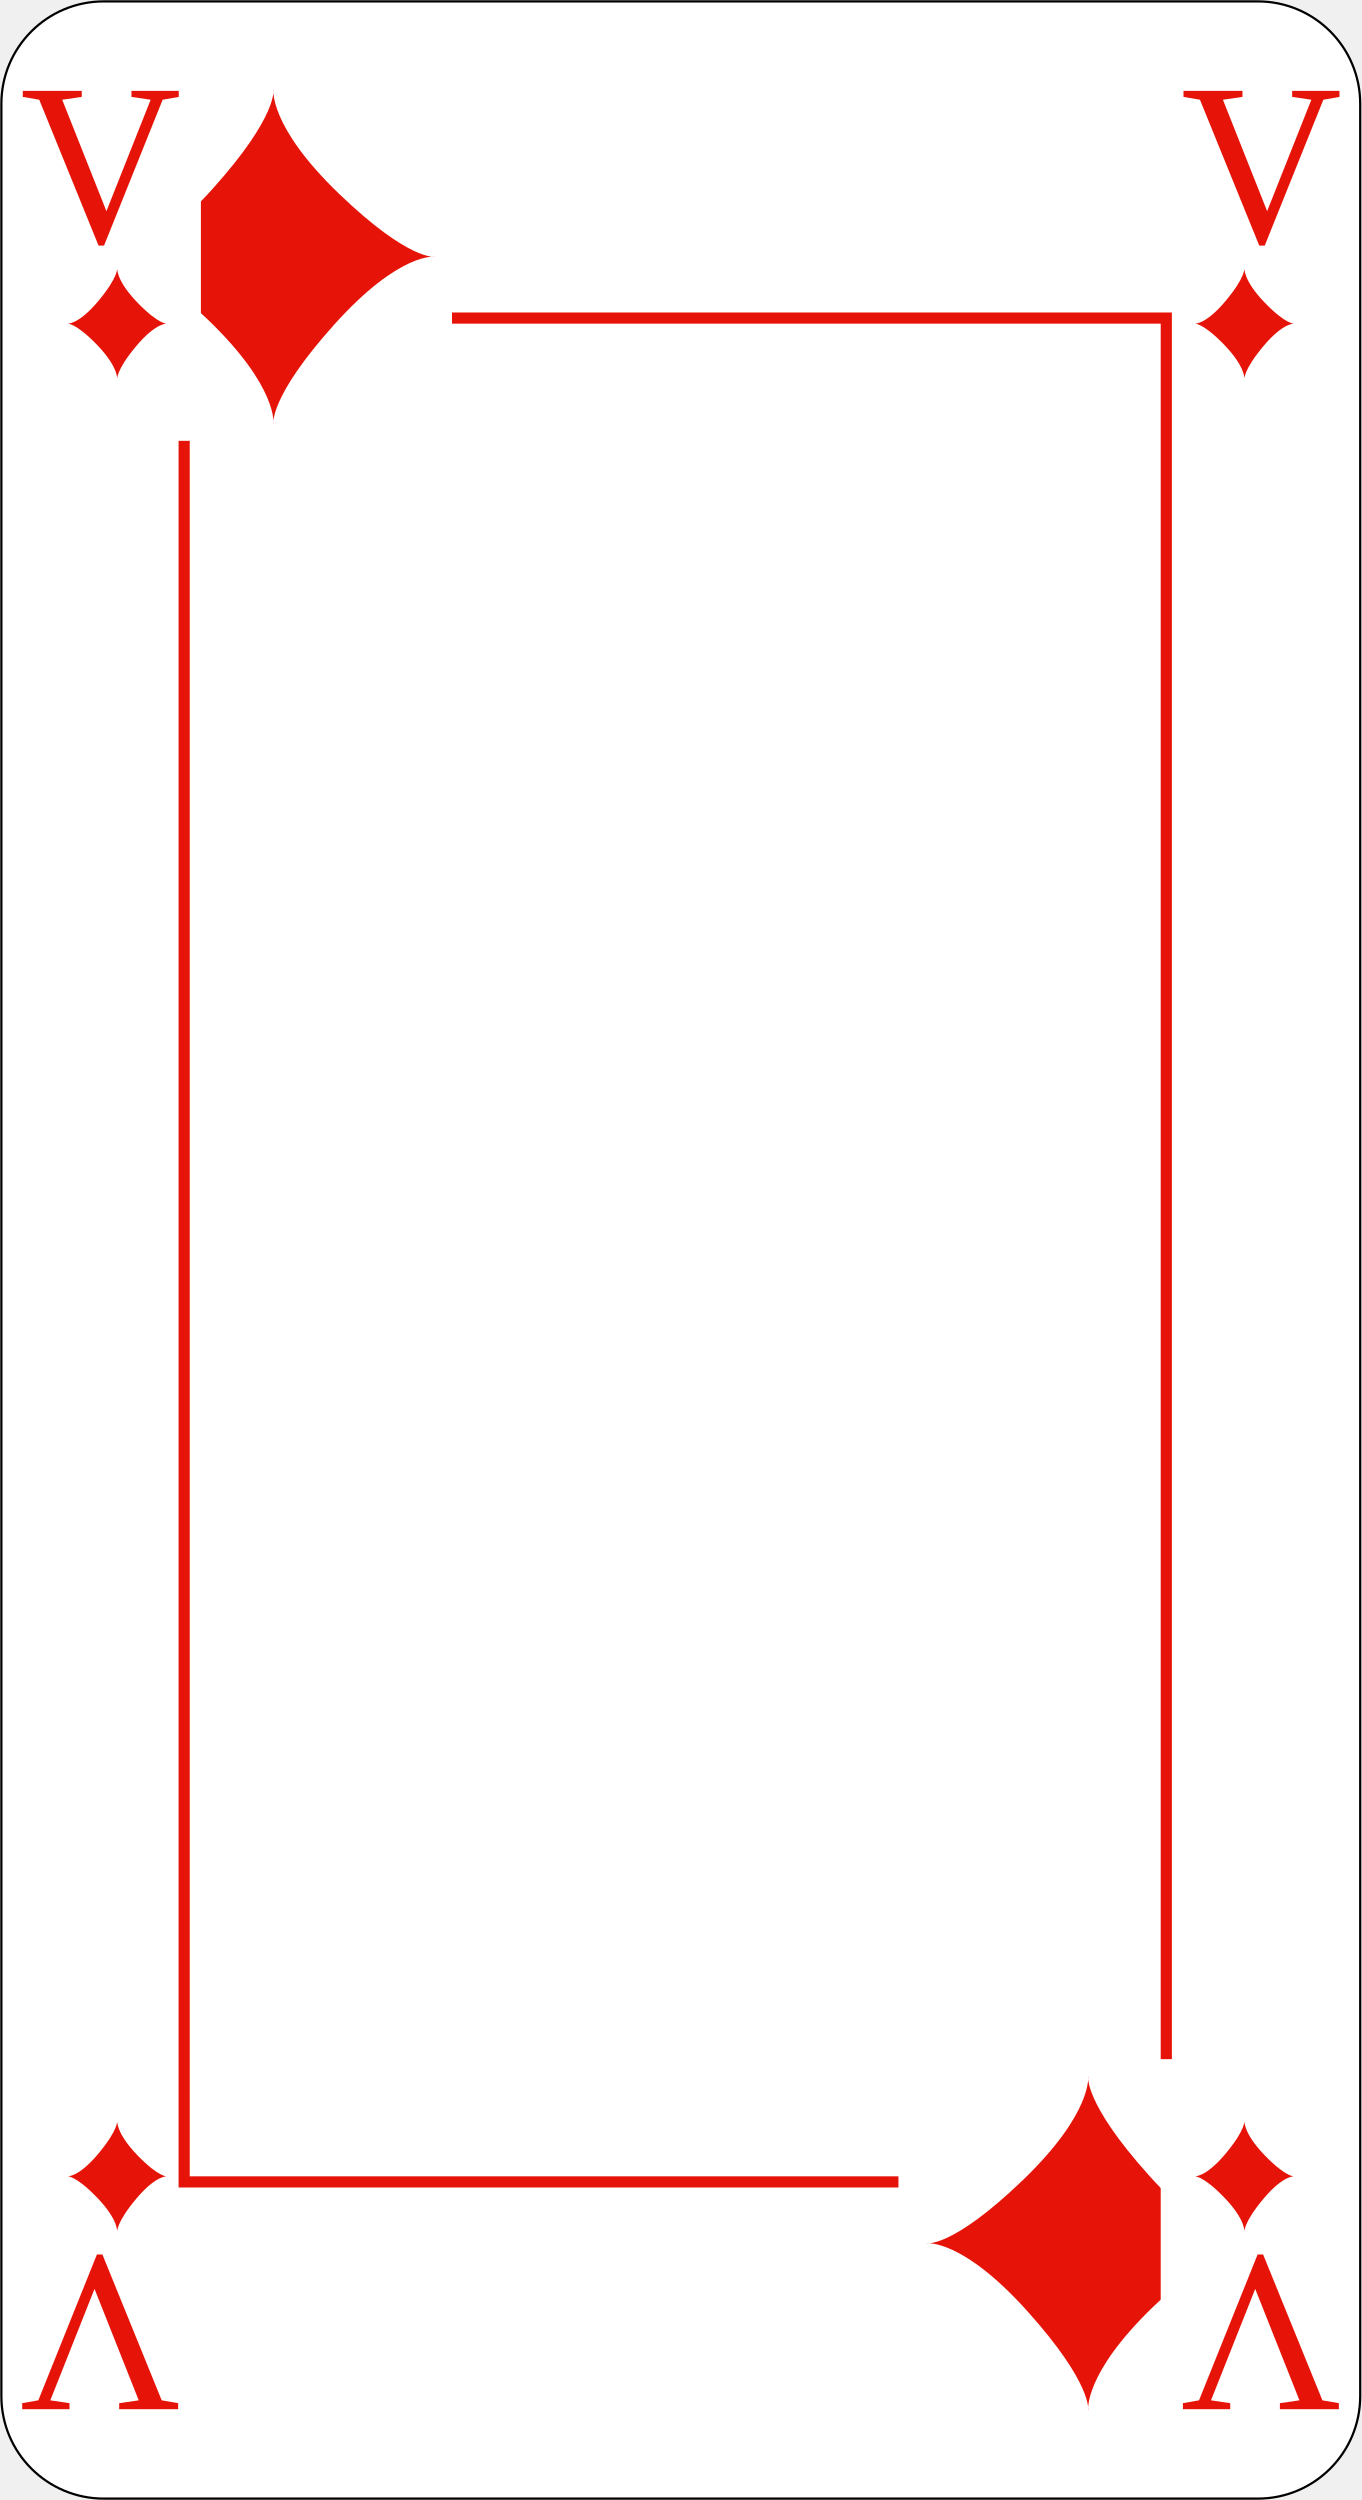
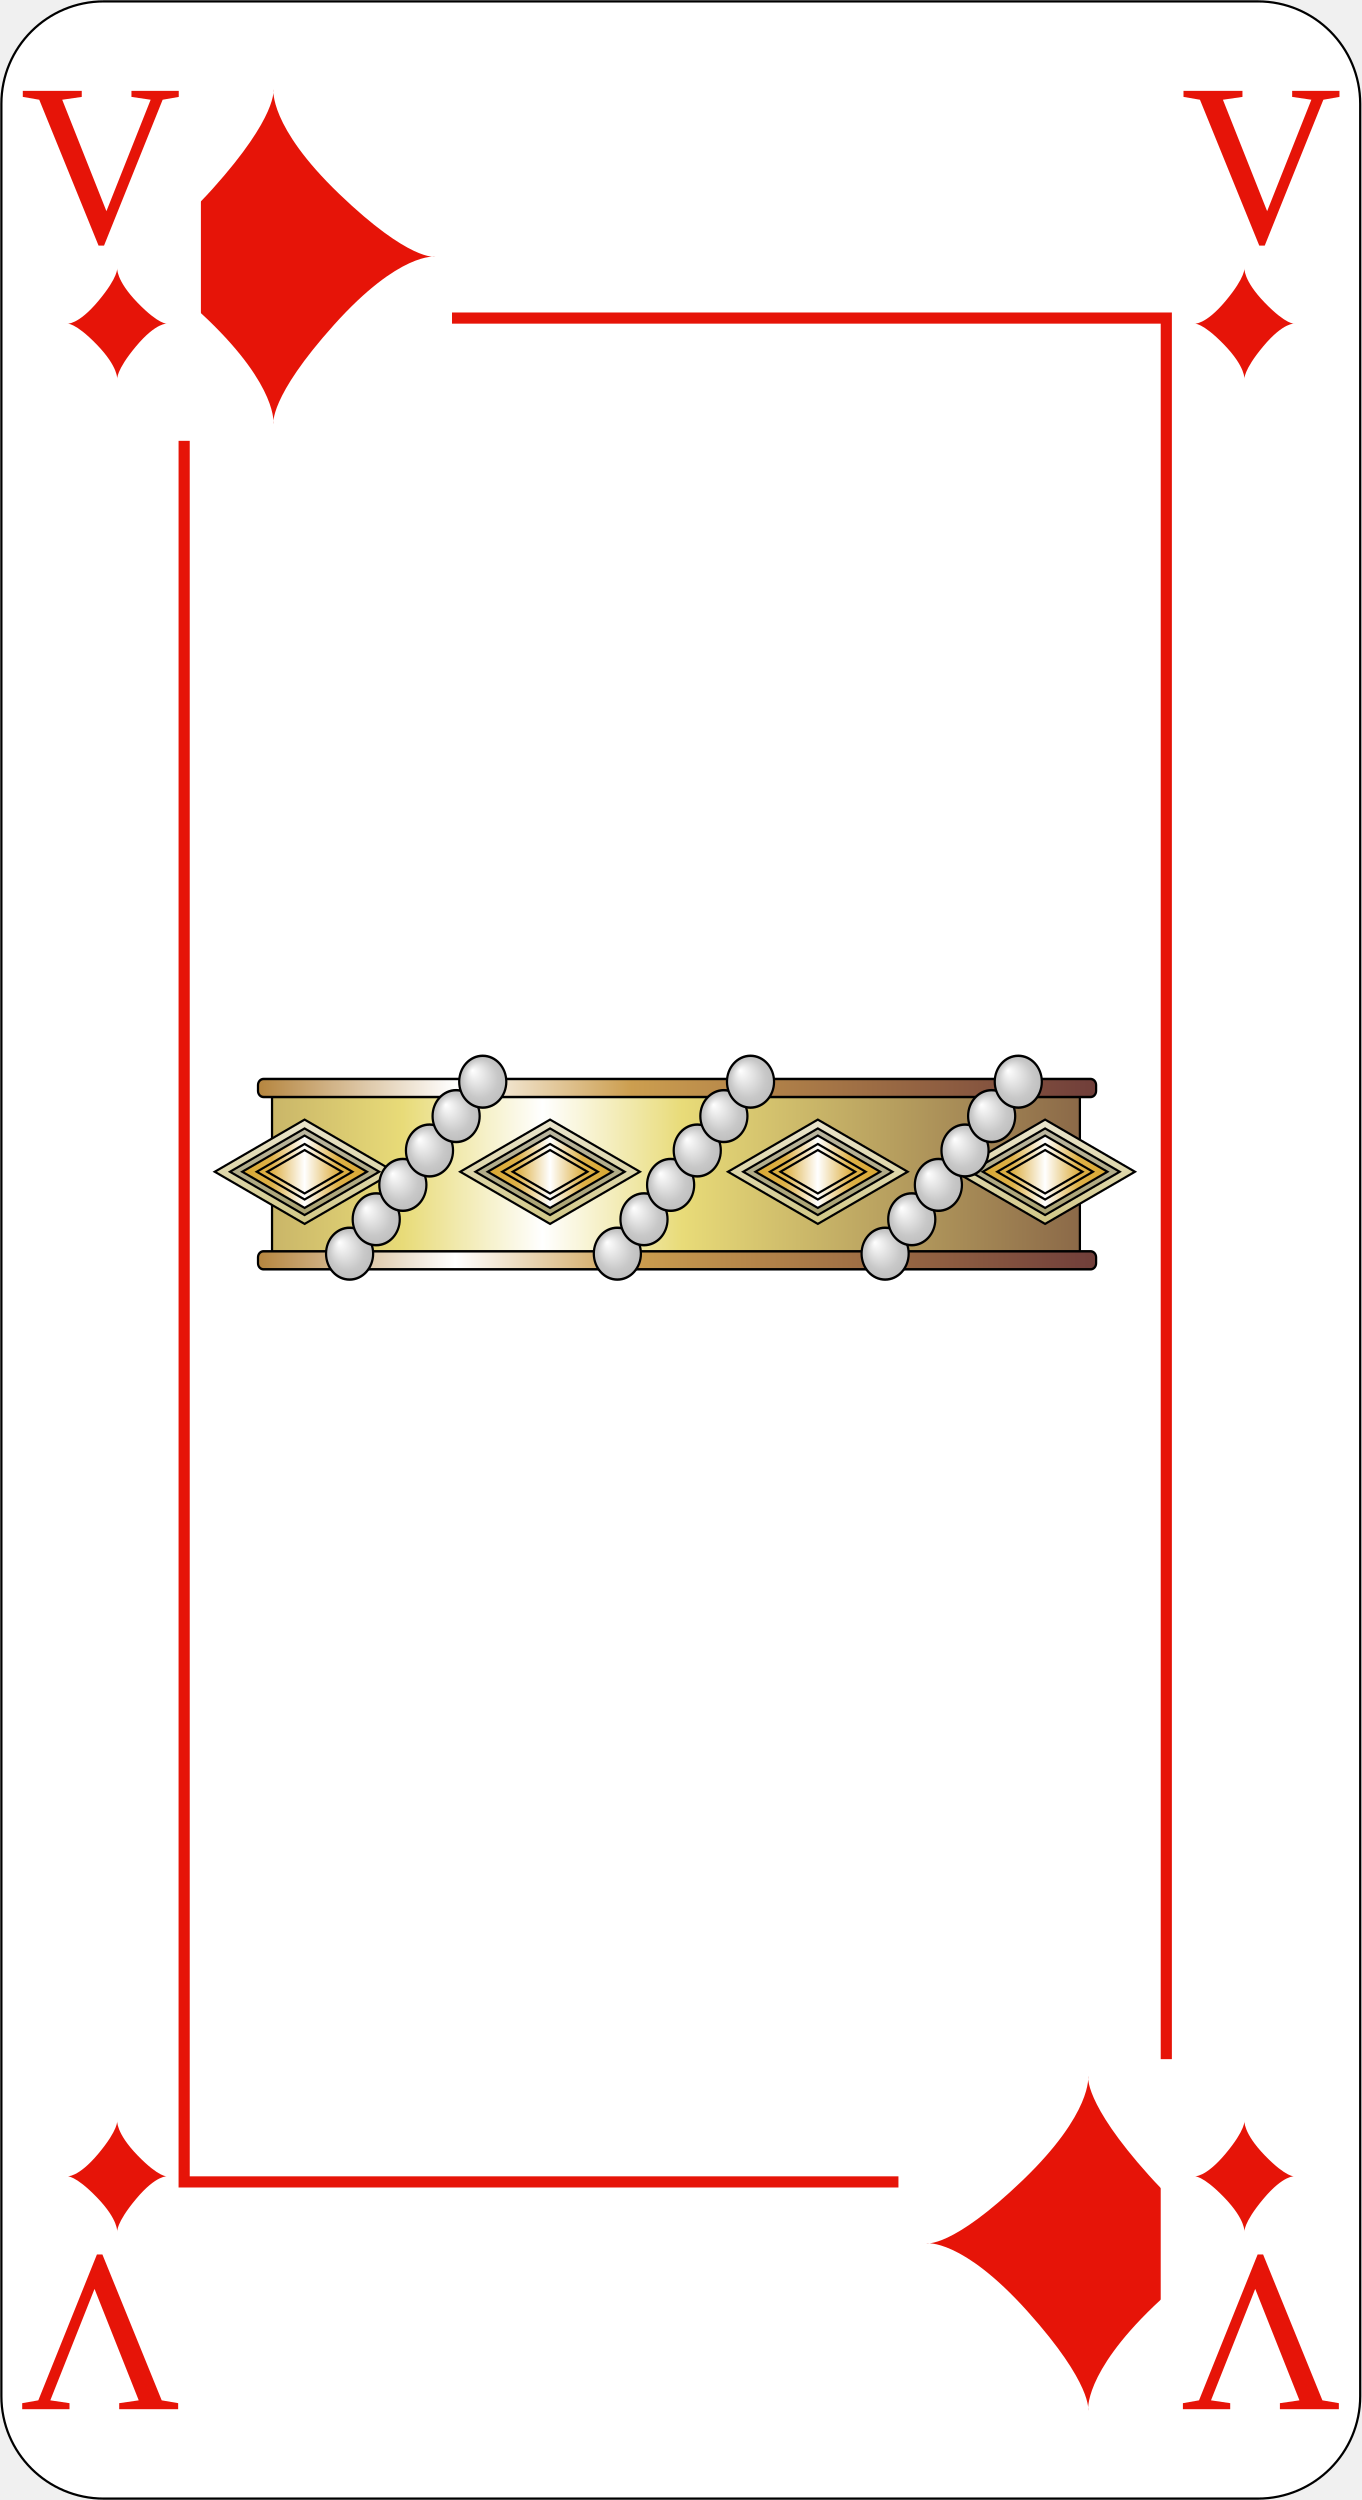
- <svg xmlns="http://www.w3.org/2000/svg" width="61" height="112" id="svg2" version="1.0">
+ <svg xmlns="http://www.w3.org/2000/svg" xmlns:xlink="http://www.w3.org/1999/xlink" width="61" height="112" id="svg2" version="1.0">
  <defs id="defs4">
    <clipPath clipPathUnits="userSpaceOnUse" id="clipPath20992">
      <rect style="fill:#c70000;fill-opacity:1;stroke:#969696;stroke-width:0;stroke-linejoin:miter;stroke-miterlimit:4;stroke-dasharray:none;stroke-opacity:1;display:inline" id="rect20994" width="18.125" height="14.563" x="358" y="581.08" ry="0" />
    </clipPath>
    <clipPath clipPathUnits="userSpaceOnUse" id="clipPath20999">
      <rect style="fill:#c70000;fill-opacity:1;stroke:#969696;stroke-width:0;stroke-linejoin:miter;stroke-miterlimit:4;stroke-dasharray:none;stroke-opacity:1" id="rect21001" width="23.25" height="10.125" x="390" y="582.237" />
    </clipPath>
    <clipPath clipPathUnits="userSpaceOnUse" id="clipPath21010">
      <rect style="fill:#c70000;fill-opacity:1;stroke:#969696;stroke-width:0;stroke-linejoin:miter;stroke-miterlimit:4;stroke-dasharray:none;stroke-opacity:1" id="rect21012" width="65.562" height="114.312" x="387.188" y="478.05" />
    </clipPath>
    <clipPath clipPathUnits="userSpaceOnUse" id="clipPath21016">
      <rect style="fill:#c70000;fill-opacity:1;stroke:#969696;stroke-width:0;stroke-linejoin:miter;stroke-miterlimit:4;stroke-dasharray:none;stroke-opacity:1" id="rect21018" width="69.375" height="37" x="443" y="555.362" />
    </clipPath>
    <clipPath clipPathUnits="userSpaceOnUse" id="clipPath21022">
      <rect style="fill:#c70000;fill-opacity:1;stroke:#969696;stroke-width:0;stroke-linejoin:miter;stroke-miterlimit:4;stroke-dasharray:none;stroke-opacity:1" id="rect21024" width="66.375" height="26.625" x="479" y="565.737" />
    </clipPath>
    <clipPath clipPathUnits="userSpaceOnUse" id="clipPath21028">
      <rect style="fill:#c70000;fill-opacity:1;stroke:#969696;stroke-width:0;stroke-linejoin:miter;stroke-miterlimit:4;stroke-dasharray:none;stroke-opacity:1" id="rect21030" width="131" height="12.625" x="548.5" y="579.737" />
    </clipPath>
    <clipPath clipPathUnits="userSpaceOnUse" id="clipPath21034">
      <rect style="fill:#c70000;fill-opacity:1;stroke:#969696;stroke-width:0;stroke-linejoin:miter;stroke-miterlimit:4;stroke-dasharray:none;stroke-opacity:1" id="rect21036" width="76.75" height="41.5" x="692.25" y="550.862" />
    </clipPath>
    <clipPath clipPathUnits="userSpaceOnUse" id="clipPath21040">
      <rect style="fill:#c70000;fill-opacity:1;stroke:#969696;stroke-width:0;stroke-linejoin:miter;stroke-miterlimit:4;stroke-dasharray:none;stroke-opacity:1" id="rect21042" width="59.5" height="26" x="728" y="566.362" />
    </clipPath>
    <clipPath clipPathUnits="userSpaceOnUse" id="clipPath21046">
      <rect style="fill:#c70000;fill-opacity:1;stroke:#969696;stroke-width:0;stroke-linejoin:miter;stroke-miterlimit:4;stroke-dasharray:none;stroke-opacity:1" id="rect21048" width="143" height="80" x="652" y="512.362" />
    </clipPath>
    <clipPath clipPathUnits="userSpaceOnUse" id="clipPath21052">
      <rect style="fill:#c70000;fill-opacity:1;stroke:#969696;stroke-width:0;stroke-linejoin:miter;stroke-miterlimit:4;stroke-dasharray:none;stroke-opacity:1" id="rect21054" width="65.625" height="37.875" x="784.375" y="554.362" />
    </clipPath>
    <clipPath clipPathUnits="userSpaceOnUse" id="clipPath21058">
      <rect style="fill:#c70000;fill-opacity:1;stroke:#969696;stroke-width:0;stroke-linejoin:miter;stroke-miterlimit:4;stroke-dasharray:none;stroke-opacity:1" id="rect21060" width="32.75" height="12.125" x="826" y="580.237" />
    </clipPath>
    <clipPath clipPathUnits="userSpaceOnUse" id="clipPath3959">
      <rect style="opacity:1;fill:#ffd20a;fill-opacity:1;stroke:#bdbdbd;stroke-width:2;stroke-linejoin:miter;stroke-miterlimit:4;stroke-dasharray:none;stroke-opacity:1" id="rect3961" width="130.992" height="81.034" x="514.951" y="448.362" ry="0" />
    </clipPath>
    <clipPath clipPathUnits="userSpaceOnUse" id="clipPath3965">
      <rect style="opacity:1;fill:#ffd20a;fill-opacity:1;stroke:#bdbdbd;stroke-width:2;stroke-linejoin:miter;stroke-miterlimit:4;stroke-dasharray:none;stroke-opacity:1" id="rect3967" width="51.619" height="32.35" x="536.694" y="496.93" />
    </clipPath>
    <clipPath clipPathUnits="userSpaceOnUse" id="clipPath3971">
      <rect style="opacity:1;fill:#ffd20a;fill-opacity:1;stroke:#bdbdbd;stroke-width:2;stroke-linejoin:miter;stroke-miterlimit:4;stroke-dasharray:none;stroke-opacity:1" id="rect3973" width="97.05" height="52.326" x="556.493" y="476.954" />
    </clipPath>
    <clipPath clipPathUnits="userSpaceOnUse" id="clipPath3977">
      <rect style="opacity:1;fill:#ffd20a;fill-opacity:1;stroke:#bdbdbd;stroke-width:2;stroke-linejoin:miter;stroke-miterlimit:4;stroke-dasharray:none;stroke-opacity:1" id="rect3979" width="34.831" height="15.733" x="615" y="513.547" />
    </clipPath>
    <clipPath clipPathUnits="userSpaceOnUse" id="clipPath3988">
      <rect style="opacity:1;fill:#ffd20a;fill-opacity:1;stroke:#bdbdbd;stroke-width:2.18;stroke-linejoin:miter;stroke-miterlimit:4;stroke-dasharray:none;stroke-opacity:1" id="rect3990" width="152.555" height="96.87" x="199.494" y="431.436" />
    </clipPath>
+     <linearGradient gradientTransform="translate(-28.28427,422.8498)" spreadMethod="reflect" gradientUnits="userSpaceOnUse" y2="309.166" x2="818.922" y1="309.166" x1="646.195" id="linearGradient3488" xlink:href="#linearGradient3482" />
+     <linearGradient gradientTransform="matrix(0.9610188,0,0,0.9610188,25.17071,15.23685)" y2="305.851" x2="825.948" y1="305.851" x1="586.983" spreadMethod="reflect" gradientUnits="userSpaceOnUse" id="linearGradient3314" xlink:href="#linearGradient4678" />
+     <linearGradient gradientTransform="matrix(0.9610188,0,0,0.9610188,25.17071,15.23685)" y2="271.022" x2="833.683" y1="271.022" x1="459.73" gradientUnits="userSpaceOnUse" id="linearGradient3284" xlink:href="#linearGradient4522" />
+     <radialGradient r="7.375" fy="102.5" fx="305.625" cy="105.75" cx="308.875" gradientUnits="userSpaceOnUse" id="radialGradient4810" xlink:href="#linearGradient4536" />
+     <radialGradient r="7.375" fy="102.5" fx="305.625" cy="105.75" cx="308.875" gradientUnits="userSpaceOnUse" id="radialGradient4808" xlink:href="#linearGradient4536" />
+     <radialGradient r="7.375" fy="102.5" fx="305.625" cy="105.75" cx="308.875" gradientUnits="userSpaceOnUse" id="radialGradient4806" xlink:href="#linearGradient4536" />
+     <radialGradient r="7.375" fy="102.5" fx="305.625" cy="105.75" cx="308.875" gradientUnits="userSpaceOnUse" id="radialGradient4804" xlink:href="#linearGradient4536" />
+     <radialGradient r="7.375" fy="102.5" fx="305.625" cy="105.75" cx="308.875" gradientUnits="userSpaceOnUse" id="radialGradient4802" xlink:href="#linearGradient4536" />
+     <radialGradient r="7.375" fy="102.5" fx="305.625" cy="105.75" cx="308.875" gradientUnits="userSpaceOnUse" id="radialGradient4800" xlink:href="#linearGradient4536" />
+     <radialGradient r="7.375" fy="102.5" fx="305.625" cy="105.75" cx="308.875" gradientUnits="userSpaceOnUse" id="radialGradient4798" xlink:href="#linearGradient4536" />
+     <radialGradient r="7.375" fy="102.5" fx="305.625" cy="105.75" cx="308.875" gradientUnits="userSpaceOnUse" id="radialGradient4796" xlink:href="#linearGradient4536" />
+     <radialGradient r="7.375" fy="102.5" fx="305.625" cy="105.75" cx="308.875" gradientUnits="userSpaceOnUse" id="radialGradient4794" xlink:href="#linearGradient4536" />
+     <radialGradient r="7.375" fy="102.5" fx="305.625" cy="105.75" cx="308.875" gradientUnits="userSpaceOnUse" id="radialGradient4792" xlink:href="#linearGradient4536" />
+     <radialGradient r="7.375" fy="102.5" fx="305.625" cy="105.75" cx="308.875" gradientUnits="userSpaceOnUse" id="radialGradient4790" xlink:href="#linearGradient4536" />
+     <radialGradient r="7.375" fy="102.5" fx="305.625" cy="105.75" cx="308.875" gradientUnits="userSpaceOnUse" id="radialGradient4788" xlink:href="#linearGradient4536" />
+     <radialGradient r="7.375" fy="102.5" fx="305.625" cy="105.75" cx="308.875" gradientUnits="userSpaceOnUse" id="radialGradient4786" xlink:href="#linearGradient4536" />
+     <radialGradient r="7.375" fy="102.5" fx="305.625" cy="105.75" cx="308.875" gradientUnits="userSpaceOnUse" id="radialGradient4784" xlink:href="#linearGradient4536" />
+     <radialGradient r="7.375" fy="102.5" fx="305.625" cy="105.75" cx="308.875" gradientUnits="userSpaceOnUse" id="radialGradient4782" xlink:href="#linearGradient4536" />
+     <radialGradient r="7.375" fy="102.5" fx="305.625" cy="105.75" cx="308.875" gradientUnits="userSpaceOnUse" id="radialGradient4780" xlink:href="#linearGradient4536" />
+     <radialGradient r="7.375" fy="102.5" fx="305.625" cy="105.75" cx="308.875" gradientUnits="userSpaceOnUse" id="radialGradient4778" xlink:href="#linearGradient4536" />
+     <radialGradient r="7.375" fy="102.5" fx="305.625" cy="105.75" cx="308.875" gradientUnits="userSpaceOnUse" id="radialGradient4776" xlink:href="#linearGradient4536" />
+     <linearGradient y2="674.634" x2="20.956" y1="658.674" x1="4.995" spreadMethod="reflect" gradientUnits="userSpaceOnUse" id="linearGradient4772" xlink:href="#linearGradient4339" />
+     <linearGradient y2="635.541" x2="28.128" y1="681.807" x1="-18.138" gradientUnits="userSpaceOnUse" id="linearGradient4770" xlink:href="#linearGradient4331" />
+     <linearGradient y2="674.634" x2="20.956" y1="658.674" x1="4.995" spreadMethod="reflect" gradientUnits="userSpaceOnUse" id="linearGradient4768" xlink:href="#linearGradient4339" />
+     <linearGradient y2="635.541" x2="28.128" y1="681.807" x1="-18.138" gradientUnits="userSpaceOnUse" id="linearGradient4766" xlink:href="#linearGradient4331" />
+     <linearGradient y2="674.634" x2="20.956" y1="658.674" x1="4.995" spreadMethod="reflect" gradientUnits="userSpaceOnUse" id="linearGradient4764" xlink:href="#linearGradient4339" />
+     <linearGradient y2="635.541" x2="28.128" y1="681.807" x1="-18.138" gradientUnits="userSpaceOnUse" id="linearGradient4762" xlink:href="#linearGradient4331" />
+     <linearGradient y2="674.634" x2="20.956" y1="658.674" x1="4.995" spreadMethod="reflect" gradientUnits="userSpaceOnUse" id="linearGradient4760" xlink:href="#linearGradient4339" />
+     <linearGradient y2="635.541" x2="28.128" y1="681.807" x1="-18.138" gradientUnits="userSpaceOnUse" id="linearGradient4758" xlink:href="#linearGradient4331" />
+     <linearGradient id="linearGradient4331">
+       <stop id="stop4333" offset="0" style="stop-color:#d1c785;stop-opacity:1;" />
+       <stop id="stop4335" offset="1" style="stop-color:#eae5cf;stop-opacity:1" />
+     </linearGradient>
+     <linearGradient id="linearGradient4339">
+       <stop id="stop4341" offset="0" style="stop-color:#ffffff;stop-opacity:1" />
+       <stop style="stop-color:#deb148;stop-opacity:1;" offset="0.514" id="stop4692" />
+       <stop id="stop4343" offset="1" style="stop-color:#d9a731;stop-opacity:1" />
+     </linearGradient>
+     <linearGradient id="linearGradient4522">
+       <stop id="stop4526" offset="0" style="stop-color:#b5853e;stop-opacity:1" />
+       <stop style="stop-color:#ffffff;stop-opacity:1" offset="0.236" id="stop4528" />
+       <stop id="stop4530" offset="0.446" style="stop-color:#cc9e4f;stop-opacity:1" />
+       <stop style="stop-color:#703e3a;stop-opacity:1" offset="1" id="stop4532" />
+     </linearGradient>
+     <linearGradient id="linearGradient4536">
+       <stop id="stop4538" offset="0" style="stop-color:#ffffff;stop-opacity:1" />
+       <stop style="stop-color:#c8c8c8;stop-opacity:1;" offset="0.746" id="stop4544" />
+       <stop id="stop4540" offset="1" style="stop-color:#bebebe;stop-opacity:1;" />
+     </linearGradient>
+     <linearGradient id="linearGradient4678">
+       <stop style="stop-color:#ffffff;stop-opacity:1;" offset="0" id="stop4688" />
+       <stop style="stop-color:#e8db78;stop-opacity:1" offset="0.261" id="stop4686" />
+       <stop id="stop4682" offset="1" style="stop-color:#8b6948;stop-opacity:1" />
+     </linearGradient>
+     <linearGradient id="linearGradient3482">
+       <stop id="stop3484" offset="0" style="stop-color:#000000;stop-opacity:0;" />
+       <stop id="stop3486" offset="1" style="stop-color:#000000;stop-opacity:0.392;" />
+     </linearGradient>
  </defs>
  <g id="layer1" transform="translate(0,-940.3623)">
    <rect style="fill:#ffffff;fill-opacity:1;fill-rule:evenodd;stroke:#000000;stroke-width:0.1;stroke-linecap:butt;stroke-linejoin:round;stroke-miterlimit:79.2;stroke-dasharray:none;stroke-opacity:1" id="rect2160" width="60.875" y="940.425" x="0.062" height="111.875" ry="4.588" />
    <g id="g2634" transform="translate(-85,-44.00002)">
      <path style="fill:#e61408;fill-rule:nonzero;stroke:none;stroke-miterlimit:4" d="M 97.25,1003.362 C 97.25,1003.362 97.477,1001.721 94.305,998.675 C 91.133,995.628 90,995.862 90,995.862 L 97.25,995.862 M 97.25,995.862 L 97.25,988.362 C 97.25,988.362 97.477,989.534 94.531,992.815 C 91.586,996.096 90,995.862 90,995.862 M 97.25,995.862 L 104.5,995.862 C 104.5,995.862 103.368,996.096 100.196,993.05 C 97.024,990.003 97.25,988.362 97.25,988.362 M 97.25,995.862 L 97.25,1003.362 C 97.25,1003.362 97.024,1002.19 99.969,998.909 C 102.914,995.628 104.5,995.862 104.5,995.862" id="path2628" />
      <rect style="fill:#ffffff;fill-opacity:1;stroke:#000000;stroke-width:0;stroke-linejoin:miter;stroke-miterlimit:79.2;stroke-dasharray:none;stroke-opacity:1" id="rect2632" width="4" height="15" x="90" y="988.362" ry="0" />
    </g>
    <g id="g2644" transform="matrix(-1,0,0,1,146,44.99998)">
      <path style="fill:#e61408;fill-rule:nonzero;stroke:none;stroke-miterlimit:4" d="M 97.25,1003.362 C 97.25,1003.362 97.477,1001.721 94.305,998.675 C 91.133,995.628 90,995.862 90,995.862 L 97.25,995.862 M 97.25,995.862 L 97.25,988.362 C 97.25,988.362 97.477,989.534 94.531,992.815 C 91.586,996.096 90,995.862 90,995.862 M 97.25,995.862 L 104.5,995.862 C 104.5,995.862 103.368,996.096 100.196,993.05 C 97.024,990.003 97.25,988.362 97.25,988.362 M 97.25,995.862 L 97.25,1003.362 C 97.25,1003.362 97.024,1002.19 99.969,998.909 C 102.914,995.628 104.5,995.862 104.5,995.862" id="path2646" />
      <rect style="fill:#ffffff;fill-opacity:1;stroke:#000000;stroke-width:0;stroke-linejoin:miter;stroke-miterlimit:79.2;stroke-dasharray:none;stroke-opacity:1" id="rect2648" width="4" height="15" x="90" y="988.362" ry="0" />
    </g>
    <path style="fill:#e61408;fill-rule:nonzero;stroke:none;stroke-miterlimit:4" d="M 5.25,957.362 C 5.25,957.362 5.32,956.815 4.336,955.8 C 3.352,954.784 3,954.862 3,954.862 L 5.25,954.862 M 5.25,954.862 L 5.25,952.362 C 5.25,952.362 5.32,952.753 4.406,953.846 C 3.492,954.94 3,954.862 3,954.862 M 5.25,954.862 L 7.5,954.862 C 7.5,954.862 7.149,954.94 6.164,953.925 C 5.18,952.909 5.25,952.362 5.25,952.362 M 5.25,954.862 L 5.25,957.362 C 5.25,957.362 5.18,956.972 6.094,955.878 C 7.008,954.784 7.5,954.862 7.5,954.862" id="path2342" />
    <path id="path2344" d="M 55.75,957.362 C 55.75,957.362 55.82,956.815 54.836,955.8 C 53.852,954.784 53.5,954.862 53.5,954.862 L 55.75,954.862 M 55.75,954.862 L 55.75,952.362 C 55.75,952.362 55.82,952.753 54.906,953.846 C 53.992,954.94 53.5,954.862 53.5,954.862 M 55.75,954.862 L 58,954.862 C 58,954.862 57.649,954.94 56.664,953.925 C 55.68,952.909 55.75,952.362 55.75,952.362 M 55.75,954.862 L 55.75,957.362 C 55.75,957.362 55.68,956.972 56.594,955.878 C 57.508,954.784 58,954.862 58,954.862" style="fill:#e61408;fill-rule:nonzero;stroke:none;stroke-miterlimit:4" />
    <path style="fill:#e61408;fill-rule:nonzero;stroke:none;stroke-miterlimit:4" d="M 55.75,1040.362 C 55.75,1040.362 55.82,1039.815 54.836,1038.8 C 53.852,1037.784 53.5,1037.862 53.5,1037.862 L 55.75,1037.862 M 55.75,1037.862 L 55.75,1035.362 C 55.75,1035.362 55.82,1035.753 54.906,1036.847 C 53.992,1037.94 53.5,1037.862 53.5,1037.862 M 55.75,1037.862 L 58,1037.862 C 58,1037.862 57.649,1037.94 56.664,1036.925 C 55.68,1035.909 55.75,1035.362 55.75,1035.362 M 55.75,1037.862 L 55.75,1040.362 C 55.75,1040.362 55.68,1039.972 56.594,1038.878 C 57.508,1037.784 58,1037.862 58,1037.862" id="path2346" />
    <path id="path2348" d="M 5.25,1040.362 C 5.25,1040.362 5.32,1039.815 4.336,1038.8 C 3.352,1037.784 3,1037.862 3,1037.862 L 5.25,1037.862 M 5.25,1037.862 L 5.25,1035.362 C 5.25,1035.362 5.32,1035.753 4.406,1036.847 C 3.492,1037.94 3,1037.862 3,1037.862 M 5.25,1037.862 L 7.5,1037.862 C 7.5,1037.862 7.149,1037.94 6.164,1036.925 C 5.18,1035.909 5.25,1035.362 5.25,1035.362 M 5.25,1037.862 L 5.25,1040.362 C 5.25,1040.362 5.18,1039.972 6.094,1038.878 C 7.008,1037.784 7.5,1037.862 7.5,1037.862" style="fill:#e61408;fill-rule:nonzero;stroke:none;stroke-miterlimit:4" />
    <g id="layer3" style="display:inline" transform="translate(207.6648,93.60585)" />
    <text transform="scale(0.9827907,1.017511)" id="text3890" y="934.836" x="0.928" style="font-size:10.158px;font-style:normal;font-variant:normal;font-weight:normal;font-stretch:normal;text-align:start;line-height:125%;writing-mode:lr-tb;text-anchor:start;fill:#e61408;fill-opacity:1;stroke:none;stroke-width:1px;stroke-linecap:butt;stroke-linejoin:miter;stroke-opacity:1;font-family:Times New Roman;-inkscape-font-specification:'Times New Roman,'" xml:space="preserve">
      <tspan id="tspan3289" x="0.928" y="934.836">V</tspan>
    </text>
    <path id="path21798" d="M 52.25,1032.612 L 52.25,954.612 L 20.25,954.612" style="fill:none;fill-rule:evenodd;stroke:#e61408;stroke-width:0.5;stroke-linecap:butt;stroke-linejoin:miter;stroke-miterlimit:4;stroke-dasharray:none;stroke-opacity:1" />
    <path id="path21802" d="M 8.25,960.112 L 8.25,1038.112 L 40.25,1038.112" style="fill:none;fill-opacity:1;fill-rule:evenodd;stroke:#e61408;stroke-width:0.5;stroke-linecap:butt;stroke-linejoin:miter;stroke-miterlimit:4;stroke-dasharray:none;stroke-opacity:1" />
    <text transform="scale(-0.9827907,-1.017511)" id="text3291" y="-1023.595" x="-8.229" style="font-size:10.158px;font-style:normal;font-variant:normal;font-weight:normal;font-stretch:normal;text-align:start;line-height:125%;writing-mode:lr-tb;text-anchor:start;fill:#e61408;fill-opacity:1;stroke:none;stroke-width:1px;stroke-linecap:butt;stroke-linejoin:miter;stroke-opacity:1;font-family:Times New Roman;-inkscape-font-specification:'Times New Roman,'" xml:space="preserve">
      <tspan id="tspan3293" x="-8.229" y="-1023.595">V</tspan>
    </text>
    <text transform="scale(-0.9827907,-1.017511)" id="text3295" y="-1023.595" x="-61.14" style="font-size:10.158px;font-style:normal;font-variant:normal;font-weight:normal;font-stretch:normal;text-align:start;line-height:125%;writing-mode:lr-tb;text-anchor:start;fill:#e61408;fill-opacity:1;stroke:none;stroke-width:1px;stroke-linecap:butt;stroke-linejoin:miter;stroke-opacity:1;font-family:Times New Roman;-inkscape-font-specification:'Times New Roman,'" xml:space="preserve">
      <tspan id="tspan3297" x="-61.14" y="-1023.595">V</tspan>
    </text>
    <text transform="scale(0.9827907,1.017511)" id="text3299" y="934.836" x="53.839" style="font-size:10.158px;font-style:normal;font-variant:normal;font-weight:normal;font-stretch:normal;text-align:start;line-height:125%;writing-mode:lr-tb;text-anchor:start;fill:#e61408;fill-opacity:1;stroke:none;stroke-width:1px;stroke-linecap:butt;stroke-linejoin:miter;stroke-opacity:1;font-family:Times New Roman;-inkscape-font-specification:'Times New Roman,'" xml:space="preserve">
      <tspan id="tspan3301" x="53.839" y="934.836">V</tspan>
    </text>
+     <g transform="matrix(0.1047655,0,0,0.1153396,-37.41565,957.3059)" id="g3057">
+       <path id="path4676" style="fill:url(#linearGradient3314);fill-opacity:1;fill-rule:evenodd;stroke:none;stroke-width:1px;stroke-linecap:butt;stroke-linejoin:miter;stroke-opacity:1" d="M 473.467,339.136 L 818.922,339.136 L 818.922,279.196 L 473.467,279.196 L 473.467,339.136 z" />
+       <path d="M 473.467,279.196 L 473.467,339.136 M 818.922,279.196 L 818.922,339.136" style="fill:none;fill-rule:evenodd;stroke:#000000;stroke-width:0.961px;stroke-linecap:butt;stroke-linejoin:miter;stroke-opacity:1" id="path4055" />
+       <g transform="matrix(0.9610188,0,0,0.9610188,28.17161,15.23685)" id="g4349">
+         <rect style="fill:url(#linearGradient4758);fill-opacity:1;fill-rule:evenodd;stroke:#000000;stroke-width:1.101;stroke-linecap:square;stroke-linejoin:miter;stroke-miterlimit:4;stroke-dasharray:none;stroke-dashoffset:0;stroke-opacity:1" id="rect4185" width="45.194" height="45.194" x="-17.602" y="636.077" transform="matrix(0.8845748,-0.4663984,0.8845748,0.4663984,0,0)" />
+         <rect transform="matrix(0.8845748,-0.4663984,0.8845748,0.4663984,0,0)" y="639.91" x="-13.768" height="37.527" width="37.527" id="rect4321" style="fill:#000000;fill-opacity:0.196;fill-rule:evenodd;stroke:#000000;stroke-width:1.101;stroke-linecap:square;stroke-linejoin:miter;stroke-miterlimit:4;stroke-dasharray:none;stroke-dashoffset:0;stroke-opacity:1" />
+         <rect style="fill:url(#linearGradient4760);fill-opacity:1;fill-rule:evenodd;stroke:#000000;stroke-width:1.101;stroke-linecap:square;stroke-linejoin:miter;stroke-miterlimit:4;stroke-dasharray:none;stroke-dashoffset:0;stroke-opacity:1" id="rect4310" width="31.356" height="31.356" x="-10.683" y="642.996" transform="matrix(0.8845748,-0.4663984,0.8845748,0.4663984,0,0)" />
+         <rect transform="matrix(0.8845748,-0.4663984,0.8845748,0.4663984,0,0)" y="646.642" x="-7.036" height="24.063" width="24.063" id="rect4312" style="fill:none;fill-opacity:1;fill-rule:evenodd;stroke:#000000;stroke-width:1.101;stroke-linecap:square;stroke-linejoin:miter;stroke-miterlimit:4;stroke-dasharray:none;stroke-dashoffset:0;stroke-opacity:1" />
+         <rect style="fill:none;fill-opacity:1;fill-rule:evenodd;stroke:#000000;stroke-width:1.101;stroke-linecap:square;stroke-linejoin:miter;stroke-miterlimit:4;stroke-dasharray:none;stroke-dashoffset:0;stroke-opacity:1" id="rect4316" width="18.803" height="18.803" x="-4.406" y="649.272" transform="matrix(0.8845748,-0.4663984,0.8845748,0.4663984,0,0)" />
+       </g>
+       <g transform="matrix(0.9610188,0,0,0.9610188,-76.79369,15.23685)" id="g4356">
+         <rect transform="matrix(0.8845748,-0.4663984,0.8845748,0.4663984,0,0)" y="636.077" x="-17.602" height="45.194" width="45.194" id="rect4358" style="fill:url(#linearGradient4762);fill-opacity:1;fill-rule:evenodd;stroke:#000000;stroke-width:1.101;stroke-linecap:square;stroke-linejoin:miter;stroke-miterlimit:4;stroke-dasharray:none;stroke-dashoffset:0;stroke-opacity:1" />
+         <rect style="fill:#000000;fill-opacity:0.196;fill-rule:evenodd;stroke:#000000;stroke-width:1.101;stroke-linecap:square;stroke-linejoin:miter;stroke-miterlimit:4;stroke-dasharray:none;stroke-dashoffset:0;stroke-opacity:1" id="rect4360" width="37.527" height="37.527" x="-13.768" y="639.91" transform="matrix(0.8845748,-0.4663984,0.8845748,0.4663984,0,0)" />
+         <rect transform="matrix(0.8845748,-0.4663984,0.8845748,0.4663984,0,0)" y="642.996" x="-10.683" height="31.356" width="31.356" id="rect4362" style="fill:url(#linearGradient4764);fill-opacity:1;fill-rule:evenodd;stroke:#000000;stroke-width:1.101;stroke-linecap:square;stroke-linejoin:miter;stroke-miterlimit:4;stroke-dasharray:none;stroke-dashoffset:0;stroke-opacity:1" />
+         <rect style="fill:none;fill-opacity:1;fill-rule:evenodd;stroke:#000000;stroke-width:1.101;stroke-linecap:square;stroke-linejoin:miter;stroke-miterlimit:4;stroke-dasharray:none;stroke-dashoffset:0;stroke-opacity:1" id="rect4364" width="24.063" height="24.063" x="-7.036" y="646.642" transform="matrix(0.8845748,-0.4663984,0.8845748,0.4663984,0,0)" />
+         <rect transform="matrix(0.8845748,-0.4663984,0.8845748,0.4663984,0,0)" y="649.272" x="-4.406" height="18.803" width="18.803" id="rect4366" style="fill:none;fill-opacity:1;fill-rule:evenodd;stroke:#000000;stroke-width:1.101;stroke-linecap:square;stroke-linejoin:miter;stroke-miterlimit:4;stroke-dasharray:none;stroke-dashoffset:0;stroke-opacity:1" />
+       </g>
+       <g id="g4372" transform="matrix(0.9610188,0,0,0.9610188,142.6746,15.23685)">
+         <rect style="fill:url(#linearGradient4766);fill-opacity:1;fill-rule:evenodd;stroke:#000000;stroke-width:1.101;stroke-linecap:square;stroke-linejoin:miter;stroke-miterlimit:4;stroke-dasharray:none;stroke-dashoffset:0;stroke-opacity:1" id="rect4374" width="45.194" height="45.194" x="-17.602" y="636.077" transform="matrix(0.8845748,-0.4663984,0.8845748,0.4663984,0,0)" />
+         <rect transform="matrix(0.8845748,-0.4663984,0.8845748,0.4663984,0,0)" y="639.91" x="-13.768" height="37.527" width="37.527" id="rect4376" style="fill:#000000;fill-opacity:0.196;fill-rule:evenodd;stroke:#000000;stroke-width:1.101;stroke-linecap:square;stroke-linejoin:miter;stroke-miterlimit:4;stroke-dasharray:none;stroke-dashoffset:0;stroke-opacity:1" />
+         <rect style="fill:url(#linearGradient4768);fill-opacity:1;fill-rule:evenodd;stroke:#000000;stroke-width:1.101;stroke-linecap:square;stroke-linejoin:miter;stroke-miterlimit:4;stroke-dasharray:none;stroke-dashoffset:0;stroke-opacity:1" id="rect4378" width="31.356" height="31.356" x="-10.683" y="642.996" transform="matrix(0.8845748,-0.4663984,0.8845748,0.4663984,0,0)" />
+         <rect transform="matrix(0.8845748,-0.4663984,0.8845748,0.4663984,0,0)" y="646.642" x="-7.036" height="24.063" width="24.063" id="rect4380" style="fill:none;fill-opacity:1;fill-rule:evenodd;stroke:#000000;stroke-width:1.101;stroke-linecap:square;stroke-linejoin:miter;stroke-miterlimit:4;stroke-dasharray:none;stroke-dashoffset:0;stroke-opacity:1" />
+         <rect style="fill:none;fill-opacity:1;fill-rule:evenodd;stroke:#000000;stroke-width:1.101;stroke-linecap:square;stroke-linejoin:miter;stroke-miterlimit:4;stroke-dasharray:none;stroke-dashoffset:0;stroke-opacity:1" id="rect4382" width="18.803" height="18.803" x="-4.406" y="649.272" transform="matrix(0.8845748,-0.4663984,0.8845748,0.4663984,0,0)" />
+       </g>
+       <g transform="matrix(0.9610188,0,0,0.9610188,239.862,15.23685)" id="g4388">
+         <rect transform="matrix(0.8845748,-0.4663984,0.8845748,0.4663984,0,0)" y="636.077" x="-17.602" height="45.194" width="45.194" id="rect4390" style="fill:url(#linearGradient4770);fill-opacity:1;fill-rule:evenodd;stroke:#000000;stroke-width:1.101;stroke-linecap:square;stroke-linejoin:miter;stroke-miterlimit:4;stroke-dasharray:none;stroke-dashoffset:0;stroke-opacity:1" />
+         <rect style="fill:#000000;fill-opacity:0.196;fill-rule:evenodd;stroke:#000000;stroke-width:1.101;stroke-linecap:square;stroke-linejoin:miter;stroke-miterlimit:4;stroke-dasharray:none;stroke-dashoffset:0;stroke-opacity:1" id="rect4392" width="37.527" height="37.527" x="-13.768" y="639.91" transform="matrix(0.8845748,-0.4663984,0.8845748,0.4663984,0,0)" />
+         <rect transform="matrix(0.8845748,-0.4663984,0.8845748,0.4663984,0,0)" y="642.996" x="-10.683" height="31.356" width="31.356" id="rect4394" style="fill:url(#linearGradient4772);fill-opacity:1;fill-rule:evenodd;stroke:#000000;stroke-width:1.101;stroke-linecap:square;stroke-linejoin:miter;stroke-miterlimit:4;stroke-dasharray:none;stroke-dashoffset:0;stroke-opacity:1" />
+         <rect style="fill:none;fill-opacity:1;fill-rule:evenodd;stroke:#000000;stroke-width:1.101;stroke-linecap:square;stroke-linejoin:miter;stroke-miterlimit:4;stroke-dasharray:none;stroke-dashoffset:0;stroke-opacity:1" id="rect4396" width="24.063" height="24.063" x="-7.036" y="646.642" transform="matrix(0.8845748,-0.4663984,0.8845748,0.4663984,0,0)" />
+         <rect transform="matrix(0.8845748,-0.4663984,0.8845748,0.4663984,0,0)" y="649.272" x="-4.406" height="18.803" width="18.803" id="rect4398" style="fill:none;fill-opacity:1;fill-rule:evenodd;stroke:#000000;stroke-width:1.101;stroke-linecap:square;stroke-linejoin:miter;stroke-miterlimit:4;stroke-dasharray:none;stroke-dashoffset:0;stroke-opacity:1" />
+       </g>
+       <path d="M 469.827,272.191 L 823.492,272.191 C 824.803,272.191 825.859,273.246 825.859,274.557 L 825.859,276.832 C 825.859,278.143 824.803,279.198 823.492,279.198 L 469.827,279.198 C 468.516,279.198 467.461,278.143 467.461,276.832 L 467.461,274.557 C 467.461,273.246 468.516,272.191 469.827,272.191 z M 469.827,339.119 L 823.492,339.119 C 824.803,339.119 825.859,340.174 825.859,341.485 L 825.859,343.76 C 825.859,345.071 824.803,346.126 823.492,346.126 L 469.827,346.126 C 468.516,346.126 467.461,345.071 467.461,343.76 L 467.461,341.485 C 467.461,340.174 468.516,339.119 469.827,339.119 z" style="fill:url(#linearGradient3284);fill-opacity:1;fill-rule:evenodd;stroke:#000000;stroke-width:0.961;stroke-linecap:square;stroke-linejoin:miter;stroke-miterlimit:4;stroke-dashoffset:0;stroke-opacity:1" id="rect3538" />
+       <g transform="matrix(0.9610188,0,0,0.9610188,27.54911,14.55731)" id="g4567">
+         <path style="opacity:1;fill:url(#radialGradient4776);fill-opacity:1;fill-rule:evenodd;stroke:#000000;stroke-width:0.704;stroke-linecap:square;stroke-linejoin:miter;stroke-miterlimit:4;stroke-dasharray:none;stroke-dashoffset:0;stroke-opacity:1" id="path4534" d="M 316.25,105.75 A 7.375,7.375 0 1 1 301.5,105.75 A 7.375,7.375 0 1 1 316.25,105.75 z" transform="matrix(1.420654,0,0,1.420654,59.70916,188.4543)" />
+         <path transform="matrix(1.420654,0,0,1.420654,71.55916,174.5543)" d="M 316.25,105.75 A 7.375,7.375 0 1 1 301.5,105.75 A 7.375,7.375 0 1 1 316.25,105.75 z" id="path4546" style="opacity:1;fill:url(#radialGradient4778);fill-opacity:1;fill-rule:evenodd;stroke:#000000;stroke-width:0.704;stroke-linecap:square;stroke-linejoin:miter;stroke-miterlimit:4;stroke-dasharray:none;stroke-dashoffset:0;stroke-opacity:1" />
+         <path style="opacity:1;fill:url(#radialGradient4780);fill-opacity:1;fill-rule:evenodd;stroke:#000000;stroke-width:0.704;stroke-linecap:square;stroke-linejoin:miter;stroke-miterlimit:4;stroke-dasharray:none;stroke-dashoffset:0;stroke-opacity:1" id="path4550" d="M 316.25,105.75 A 7.375,7.375 0 1 1 301.5,105.75 A 7.375,7.375 0 1 1 316.25,105.75 z" transform="matrix(1.420654,0,0,1.420654,83.40916,160.6543)" />
+         <path transform="matrix(1.420654,0,0,1.420654,95.25916,146.7543)" d="M 316.25,105.75 A 7.375,7.375 0 1 1 301.5,105.75 A 7.375,7.375 0 1 1 316.25,105.75 z" id="path4554" style="opacity:1;fill:url(#radialGradient4782);fill-opacity:1;fill-rule:evenodd;stroke:#000000;stroke-width:0.704;stroke-linecap:square;stroke-linejoin:miter;stroke-miterlimit:4;stroke-dasharray:none;stroke-dashoffset:0;stroke-opacity:1" />
+         <path style="opacity:1;fill:url(#radialGradient4784);fill-opacity:1;fill-rule:evenodd;stroke:#000000;stroke-width:0.704;stroke-linecap:square;stroke-linejoin:miter;stroke-miterlimit:4;stroke-dasharray:none;stroke-dashoffset:0;stroke-opacity:1" id="path4558" d="M 316.25,105.75 A 7.375,7.375 0 1 1 301.5,105.75 A 7.375,7.375 0 1 1 316.25,105.75 z" transform="matrix(1.420654,0,0,1.420654,107.1092,132.8543)" />
+         <path transform="matrix(1.420654,0,0,1.420654,118.9592,118.9543)" d="M 316.25,105.75 A 7.375,7.375 0 1 1 301.5,105.75 A 7.375,7.375 0 1 1 316.25,105.75 z" id="path4562" style="opacity:1;fill:url(#radialGradient4786);fill-opacity:1;fill-rule:evenodd;stroke:#000000;stroke-width:0.704;stroke-linecap:square;stroke-linejoin:miter;stroke-miterlimit:4;stroke-dasharray:none;stroke-dashoffset:0;stroke-opacity:1" />
+       </g>
+       <g transform="matrix(0.9610188,0,0,0.9610188,142.0521,14.55731)" id="g4650">
+         <path style="opacity:1;fill:url(#radialGradient4788);fill-opacity:1;fill-rule:evenodd;stroke:#000000;stroke-width:0.704;stroke-linecap:square;stroke-linejoin:miter;stroke-miterlimit:4;stroke-dasharray:none;stroke-dashoffset:0;stroke-opacity:1" id="path4652" d="M 316.25,105.75 A 7.375,7.375 0 1 1 301.5,105.75 A 7.375,7.375 0 1 1 316.25,105.75 z" transform="matrix(1.420654,0,0,1.420654,59.70916,188.4543)" />
+         <path transform="matrix(1.420654,0,0,1.420654,71.55916,174.5543)" d="M 316.25,105.75 A 7.375,7.375 0 1 1 301.5,105.75 A 7.375,7.375 0 1 1 316.25,105.75 z" id="path4654" style="opacity:1;fill:url(#radialGradient4790);fill-opacity:1;fill-rule:evenodd;stroke:#000000;stroke-width:0.704;stroke-linecap:square;stroke-linejoin:miter;stroke-miterlimit:4;stroke-dasharray:none;stroke-dashoffset:0;stroke-opacity:1" />
+         <path style="opacity:1;fill:url(#radialGradient4792);fill-opacity:1;fill-rule:evenodd;stroke:#000000;stroke-width:0.704;stroke-linecap:square;stroke-linejoin:miter;stroke-miterlimit:4;stroke-dasharray:none;stroke-dashoffset:0;stroke-opacity:1" id="path4656" d="M 316.25,105.75 A 7.375,7.375 0 1 1 301.5,105.75 A 7.375,7.375 0 1 1 316.25,105.75 z" transform="matrix(1.420654,0,0,1.420654,83.40916,160.6543)" />
+         <path transform="matrix(1.420654,0,0,1.420654,95.25916,146.7543)" d="M 316.25,105.75 A 7.375,7.375 0 1 1 301.5,105.75 A 7.375,7.375 0 1 1 316.25,105.75 z" id="path4658" style="opacity:1;fill:url(#radialGradient4794);fill-opacity:1;fill-rule:evenodd;stroke:#000000;stroke-width:0.704;stroke-linecap:square;stroke-linejoin:miter;stroke-miterlimit:4;stroke-dasharray:none;stroke-dashoffset:0;stroke-opacity:1" />
+         <path style="opacity:1;fill:url(#radialGradient4796);fill-opacity:1;fill-rule:evenodd;stroke:#000000;stroke-width:0.704;stroke-linecap:square;stroke-linejoin:miter;stroke-miterlimit:4;stroke-dasharray:none;stroke-dashoffset:0;stroke-opacity:1" id="path4660" d="M 316.25,105.75 A 7.375,7.375 0 1 1 301.5,105.75 A 7.375,7.375 0 1 1 316.25,105.75 z" transform="matrix(1.420654,0,0,1.420654,107.1092,132.8543)" />
+         <path transform="matrix(1.420654,0,0,1.420654,118.9592,118.9543)" d="M 316.25,105.75 A 7.375,7.375 0 1 1 301.5,105.75 A 7.375,7.375 0 1 1 316.25,105.75 z" id="path4662" style="opacity:1;fill:url(#radialGradient4798);fill-opacity:1;fill-rule:evenodd;stroke:#000000;stroke-width:0.704;stroke-linecap:square;stroke-linejoin:miter;stroke-miterlimit:4;stroke-dasharray:none;stroke-dashoffset:0;stroke-opacity:1" />
+       </g>
+       <g id="g4612" transform="matrix(0.9610188,0,0,0.9610188,256.5551,14.55731)">
+         <path transform="matrix(1.420654,0,0,1.420654,59.70916,188.4543)" d="M 316.25,105.75 A 7.375,7.375 0 1 1 301.5,105.75 A 7.375,7.375 0 1 1 316.25,105.75 z" id="path4614" style="opacity:1;fill:url(#radialGradient4800);fill-opacity:1;fill-rule:evenodd;stroke:#000000;stroke-width:0.704;stroke-linecap:square;stroke-linejoin:miter;stroke-miterlimit:4;stroke-dasharray:none;stroke-dashoffset:0;stroke-opacity:1" />
+         <path style="opacity:1;fill:url(#radialGradient4802);fill-opacity:1;fill-rule:evenodd;stroke:#000000;stroke-width:0.704;stroke-linecap:square;stroke-linejoin:miter;stroke-miterlimit:4;stroke-dasharray:none;stroke-dashoffset:0;stroke-opacity:1" id="path4616" d="M 316.25,105.75 A 7.375,7.375 0 1 1 301.5,105.75 A 7.375,7.375 0 1 1 316.25,105.75 z" transform="matrix(1.420654,0,0,1.420654,71.55916,174.5543)" />
+         <path transform="matrix(1.420654,0,0,1.420654,83.40916,160.6543)" d="M 316.25,105.75 A 7.375,7.375 0 1 1 301.5,105.75 A 7.375,7.375 0 1 1 316.25,105.75 z" id="path4618" style="opacity:1;fill:url(#radialGradient4804);fill-opacity:1;fill-rule:evenodd;stroke:#000000;stroke-width:0.704;stroke-linecap:square;stroke-linejoin:miter;stroke-miterlimit:4;stroke-dasharray:none;stroke-dashoffset:0;stroke-opacity:1" />
+         <path style="opacity:1;fill:url(#radialGradient4806);fill-opacity:1;fill-rule:evenodd;stroke:#000000;stroke-width:0.704;stroke-linecap:square;stroke-linejoin:miter;stroke-miterlimit:4;stroke-dasharray:none;stroke-dashoffset:0;stroke-opacity:1" id="path4620" d="M 316.25,105.75 A 7.375,7.375 0 1 1 301.5,105.75 A 7.375,7.375 0 1 1 316.25,105.75 z" transform="matrix(1.420654,0,0,1.420654,95.25916,146.7543)" />
+         <path transform="matrix(1.420654,0,0,1.420654,107.1092,132.8543)" d="M 316.25,105.75 A 7.375,7.375 0 1 1 301.5,105.75 A 7.375,7.375 0 1 1 316.25,105.75 z" id="path4622" style="opacity:1;fill:url(#radialGradient4808);fill-opacity:1;fill-rule:evenodd;stroke:#000000;stroke-width:0.704;stroke-linecap:square;stroke-linejoin:miter;stroke-miterlimit:4;stroke-dasharray:none;stroke-dashoffset:0;stroke-opacity:1" />
+         <path style="opacity:1;fill:url(#radialGradient4810);fill-opacity:1;fill-rule:evenodd;stroke:#000000;stroke-width:0.704;stroke-linecap:square;stroke-linejoin:miter;stroke-miterlimit:4;stroke-dasharray:none;stroke-dashoffset:0;stroke-opacity:1" id="path4624" d="M 316.25,105.75 A 7.375,7.375 0 1 1 301.5,105.75 A 7.375,7.375 0 1 1 316.25,105.75 z" transform="matrix(1.420654,0,0,1.420654,118.9592,118.9543)" />
+       </g>
+     </g>
  </g>
</svg>
